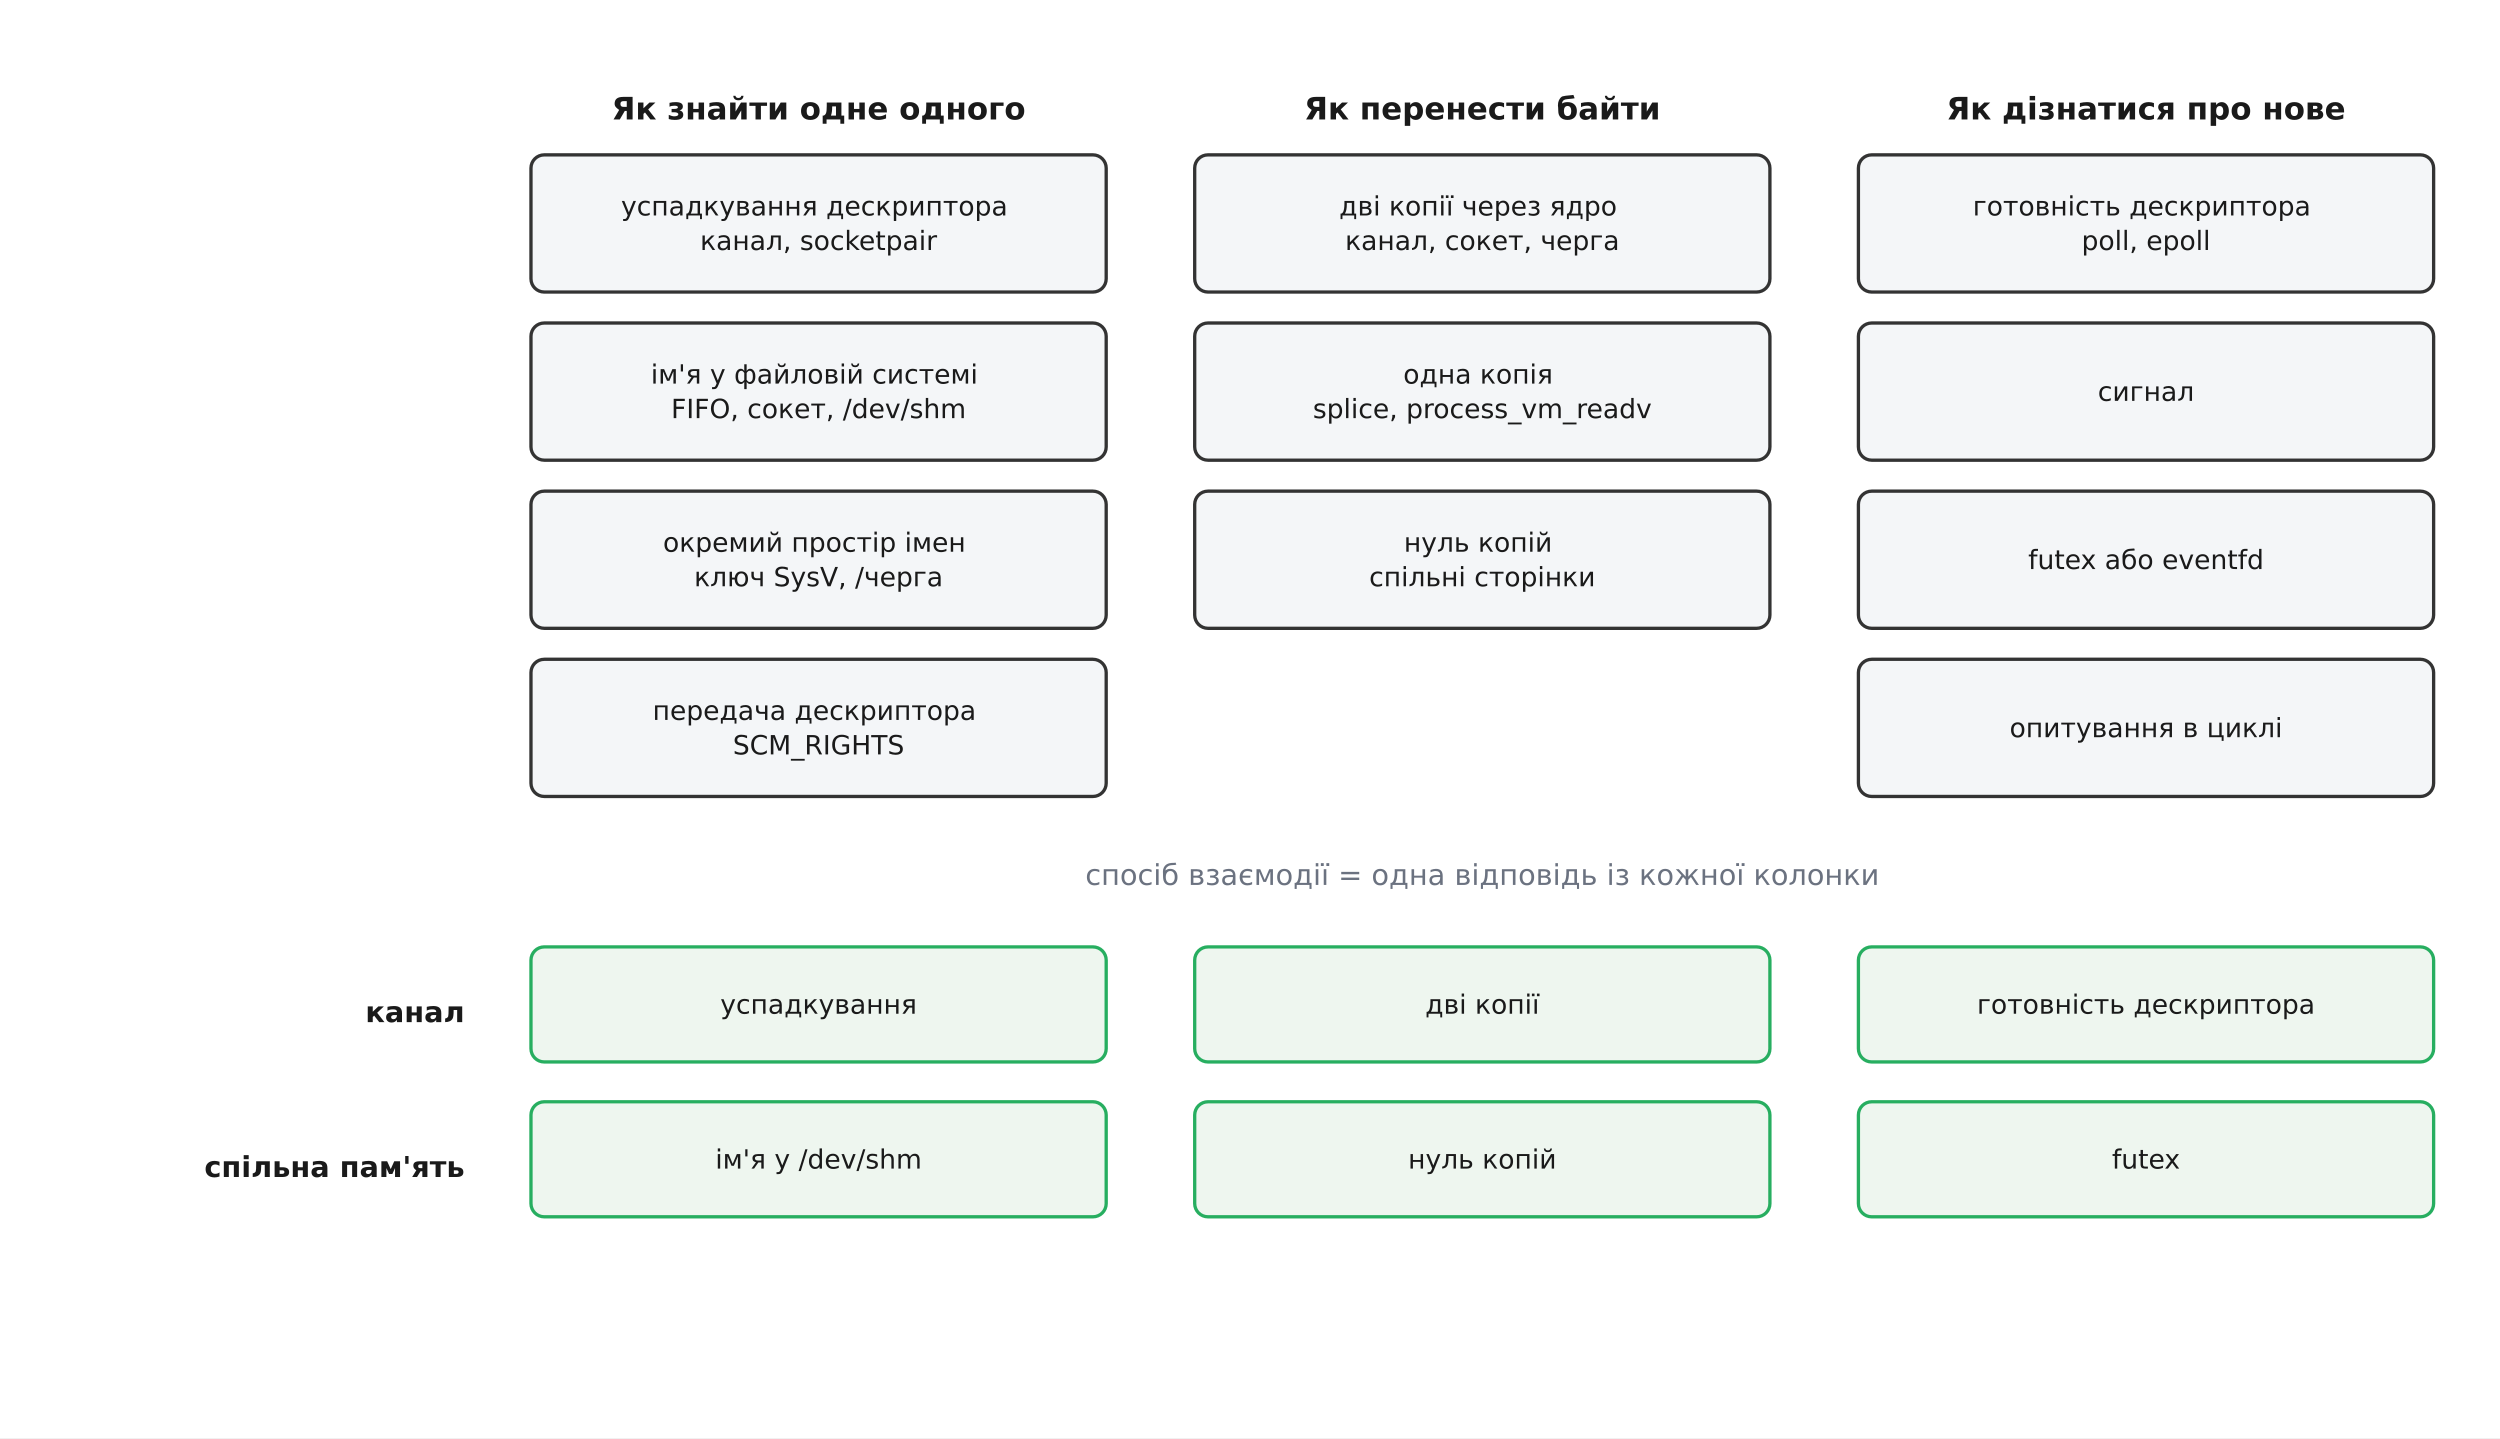
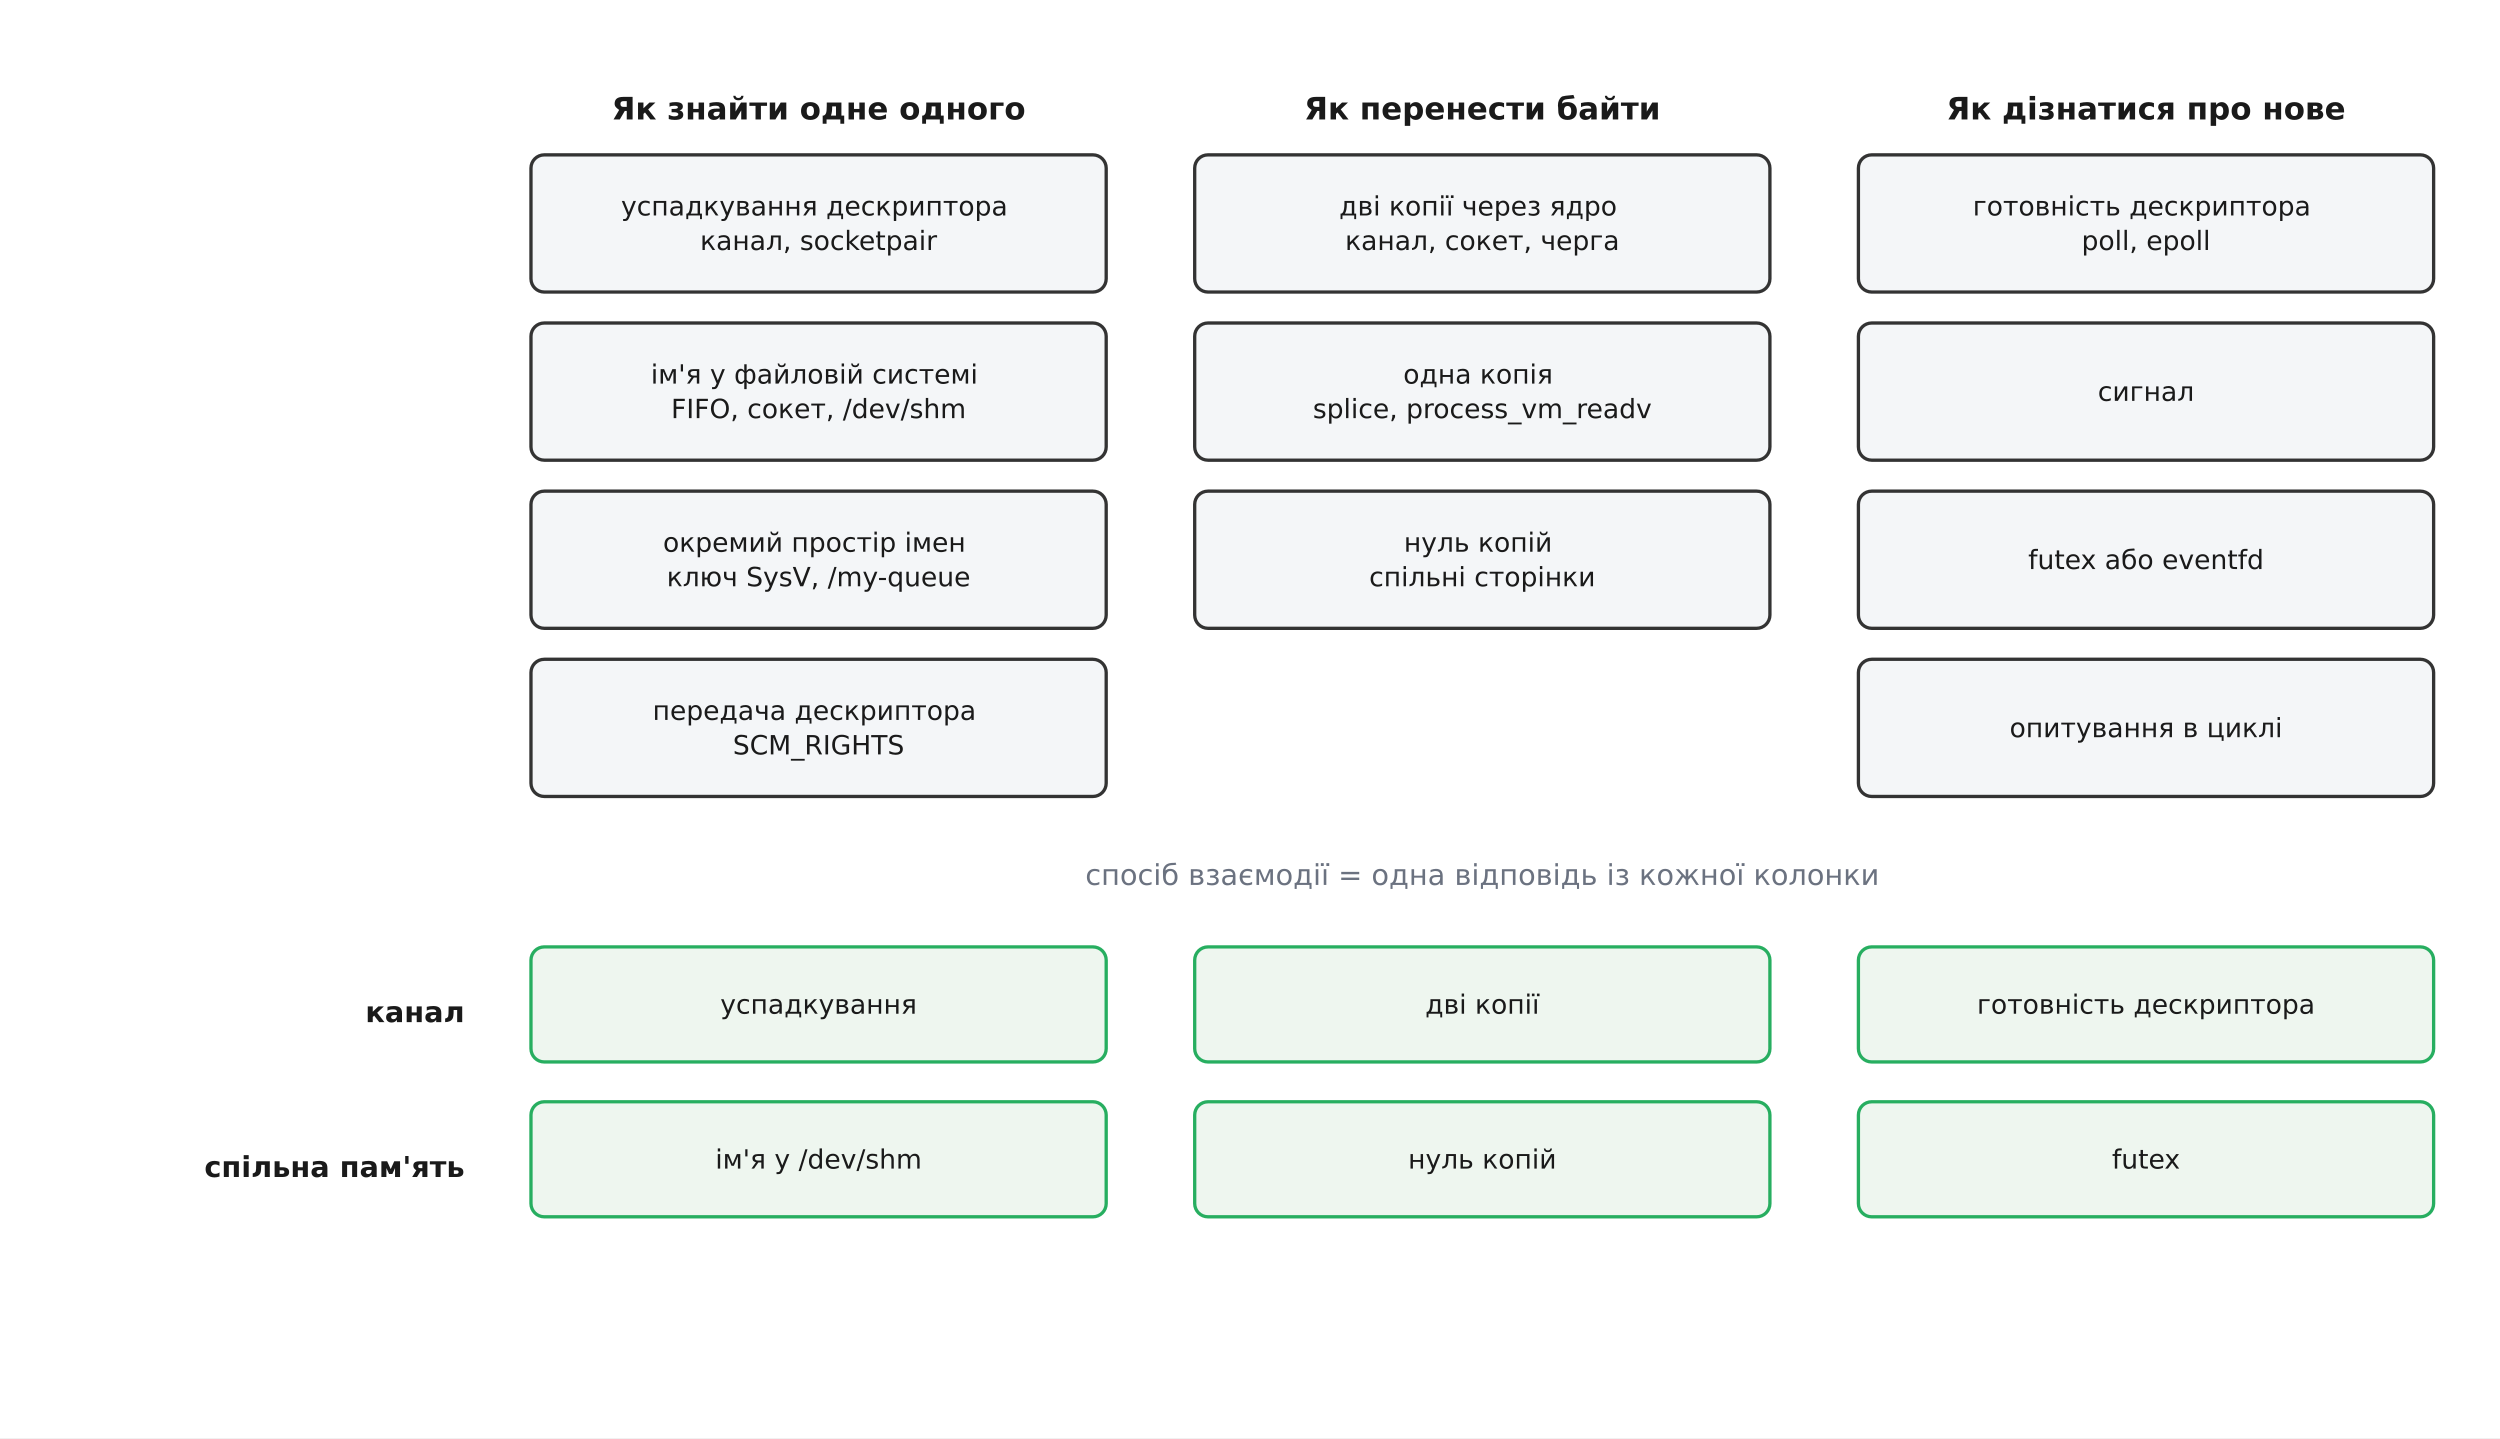
<svg xmlns="http://www.w3.org/2000/svg" viewBox="-10 -10 1130 650" font-family="'Segoe UI', 'DejaVu Sans', Arial, sans-serif">
  <rect x="-10" y="-10" width="1130" height="650" fill="#ffffff" />
  <defs>
    <marker id="arrow" viewBox="0 0 10 10" refX="9" refY="5" markerWidth="7" markerHeight="7" orient="auto-start-reverse">
      <path d="M0 0 L10 5 L0 10 z" fill="#333333" />
    </marker>
  </defs>
  <text x="360.0" y="44.0" font-family="'Segoe UI', 'DejaVu Sans', Arial, sans-serif" font-size="14" fill="#1a1a1a" text-anchor="middle" font-weight="700">Як знайти одне одного</text>
  <rect x="230.0" y="60.0" width="260.0" height="62.0" rx="6" fill="#f4f6f8" stroke="#333333" stroke-width="1.5" />
  <text x="360.0" y="87.4" font-family="'Segoe UI', 'DejaVu Sans', Arial, sans-serif" font-size="12" fill="#1a1a1a" text-anchor="middle">
    <tspan x="360.0" dy="0.0">успадкування дескриптора</tspan>
    <tspan x="360.0" dy="15.6">канал, socketpair</tspan>
  </text>
  <rect x="230.0" y="136.0" width="260.0" height="62.0" rx="6" fill="#f4f6f8" stroke="#333333" stroke-width="1.5" />
  <text x="360.0" y="163.4" font-family="'Segoe UI', 'DejaVu Sans', Arial, sans-serif" font-size="12" fill="#1a1a1a" text-anchor="middle">
    <tspan x="360.0" dy="0.0">ім'я у файловій системі</tspan>
    <tspan x="360.0" dy="15.6">FIFO, сокет, /dev/shm</tspan>
  </text>
  <rect x="230.0" y="212.0" width="260.0" height="62.0" rx="6" fill="#f4f6f8" stroke="#333333" stroke-width="1.5" />
  <text x="360.0" y="239.4" font-family="'Segoe UI', 'DejaVu Sans', Arial, sans-serif" font-size="12" fill="#1a1a1a" text-anchor="middle">
    <tspan x="360.0" dy="0.0">окремий простір імен</tspan>
-     <tspan x="360.0" dy="15.6">ключ SysV, /черга</tspan>
+     <tspan x="360.0" dy="15.6">ключ SysV, /my-queue</tspan>
  </text>
  <rect x="230.0" y="288.0" width="260.0" height="62.0" rx="6" fill="#f4f6f8" stroke="#333333" stroke-width="1.5" />
  <text x="360.0" y="315.4" font-family="'Segoe UI', 'DejaVu Sans', Arial, sans-serif" font-size="12" fill="#1a1a1a" text-anchor="middle">
    <tspan x="360.0" dy="0.0">передача дескриптора</tspan>
    <tspan x="360.0" dy="15.6">SCM_RIGHTS</tspan>
  </text>
  <text x="660.0" y="44.0" font-family="'Segoe UI', 'DejaVu Sans', Arial, sans-serif" font-size="14" fill="#1a1a1a" text-anchor="middle" font-weight="700">Як перенести байти</text>
  <rect x="530.0" y="60.0" width="260.0" height="62.0" rx="6" fill="#f4f6f8" stroke="#333333" stroke-width="1.5" />
  <text x="660.0" y="87.4" font-family="'Segoe UI', 'DejaVu Sans', Arial, sans-serif" font-size="12" fill="#1a1a1a" text-anchor="middle">
    <tspan x="660.0" dy="0.0">дві копії через ядро</tspan>
    <tspan x="660.0" dy="15.6">канал, сокет, черга</tspan>
  </text>
  <rect x="530.0" y="136.0" width="260.0" height="62.0" rx="6" fill="#f4f6f8" stroke="#333333" stroke-width="1.5" />
  <text x="660.0" y="163.4" font-family="'Segoe UI', 'DejaVu Sans', Arial, sans-serif" font-size="12" fill="#1a1a1a" text-anchor="middle">
    <tspan x="660.0" dy="0.0">одна копія</tspan>
    <tspan x="660.0" dy="15.6">splice, process_vm_readv</tspan>
  </text>
  <rect x="530.0" y="212.0" width="260.0" height="62.0" rx="6" fill="#f4f6f8" stroke="#333333" stroke-width="1.5" />
  <text x="660.0" y="239.4" font-family="'Segoe UI', 'DejaVu Sans', Arial, sans-serif" font-size="12" fill="#1a1a1a" text-anchor="middle">
    <tspan x="660.0" dy="0.0">нуль копій</tspan>
    <tspan x="660.0" dy="15.6">спільні сторінки</tspan>
  </text>
  <text x="960.0" y="44.0" font-family="'Segoe UI', 'DejaVu Sans', Arial, sans-serif" font-size="14" fill="#1a1a1a" text-anchor="middle" font-weight="700">Як дізнатися про нове</text>
  <rect x="830.0" y="60.0" width="260.0" height="62.0" rx="6" fill="#f4f6f8" stroke="#333333" stroke-width="1.5" />
  <text x="960.0" y="87.4" font-family="'Segoe UI', 'DejaVu Sans', Arial, sans-serif" font-size="12" fill="#1a1a1a" text-anchor="middle">
    <tspan x="960.0" dy="0.0">готовність дескриптора</tspan>
    <tspan x="960.0" dy="15.6">poll, epoll</tspan>
  </text>
  <rect x="830.0" y="136.0" width="260.0" height="62.0" rx="6" fill="#f4f6f8" stroke="#333333" stroke-width="1.5" />
  <text x="960.0" y="171.2" font-family="'Segoe UI', 'DejaVu Sans', Arial, sans-serif" font-size="12" fill="#1a1a1a" text-anchor="middle">
    <tspan x="960.0" dy="0.0">сигнал</tspan>
  </text>
  <rect x="830.0" y="212.0" width="260.0" height="62.0" rx="6" fill="#f4f6f8" stroke="#333333" stroke-width="1.5" />
  <text x="960.0" y="247.2" font-family="'Segoe UI', 'DejaVu Sans', Arial, sans-serif" font-size="12" fill="#1a1a1a" text-anchor="middle">
    <tspan x="960.0" dy="0.0">futex або eventfd</tspan>
  </text>
  <rect x="830.0" y="288.0" width="260.0" height="62.0" rx="6" fill="#f4f6f8" stroke="#333333" stroke-width="1.5" />
  <text x="960.0" y="323.2" font-family="'Segoe UI', 'DejaVu Sans', Arial, sans-serif" font-size="12" fill="#1a1a1a" text-anchor="middle">
    <tspan x="960.0" dy="0.0">опитування в циклі</tspan>
  </text>
  <text x="660.0" y="390.0" font-family="'Segoe UI', 'DejaVu Sans', Arial, sans-serif" font-size="13" fill="#6b7280" text-anchor="middle">спосіб взаємодії = одна відповідь із кожної колонки</text>
  <text x="200.0" y="452.0" font-family="'Segoe UI', 'DejaVu Sans', Arial, sans-serif" font-size="13" fill="#1a1a1a" text-anchor="end" font-weight="700">канал</text>
  <rect x="230.0" y="418.0" width="260.0" height="52.0" rx="6" fill="#eef6ef" stroke="#27ae60" stroke-width="1.5" />
  <text x="360.0" y="448.2" font-family="'Segoe UI', 'DejaVu Sans', Arial, sans-serif" font-size="12" fill="#1a1a1a" text-anchor="middle">
    <tspan x="360.0" dy="0.0">успадкування</tspan>
  </text>
  <rect x="530.0" y="418.0" width="260.0" height="52.0" rx="6" fill="#eef6ef" stroke="#27ae60" stroke-width="1.5" />
  <text x="660.0" y="448.2" font-family="'Segoe UI', 'DejaVu Sans', Arial, sans-serif" font-size="12" fill="#1a1a1a" text-anchor="middle">
    <tspan x="660.0" dy="0.0">дві копії</tspan>
  </text>
  <rect x="830.0" y="418.0" width="260.0" height="52.0" rx="6" fill="#eef6ef" stroke="#27ae60" stroke-width="1.5" />
  <text x="960.0" y="448.2" font-family="'Segoe UI', 'DejaVu Sans', Arial, sans-serif" font-size="12" fill="#1a1a1a" text-anchor="middle">
    <tspan x="960.0" dy="0.0">готовність дескриптора</tspan>
  </text>
  <text x="200.0" y="522.0" font-family="'Segoe UI', 'DejaVu Sans', Arial, sans-serif" font-size="13" fill="#1a1a1a" text-anchor="end" font-weight="700">спільна пам'ять</text>
  <rect x="230.0" y="488.0" width="260.0" height="52.0" rx="6" fill="#eef6ef" stroke="#27ae60" stroke-width="1.5" />
  <text x="360.0" y="518.2" font-family="'Segoe UI', 'DejaVu Sans', Arial, sans-serif" font-size="12" fill="#1a1a1a" text-anchor="middle">
    <tspan x="360.0" dy="0.0">ім'я у /dev/shm</tspan>
  </text>
  <rect x="530.0" y="488.0" width="260.0" height="52.0" rx="6" fill="#eef6ef" stroke="#27ae60" stroke-width="1.5" />
  <text x="660.0" y="518.2" font-family="'Segoe UI', 'DejaVu Sans', Arial, sans-serif" font-size="12" fill="#1a1a1a" text-anchor="middle">
    <tspan x="660.0" dy="0.0">нуль копій</tspan>
  </text>
  <rect x="830.0" y="488.0" width="260.0" height="52.0" rx="6" fill="#eef6ef" stroke="#27ae60" stroke-width="1.5" />
  <text x="960.0" y="518.2" font-family="'Segoe UI', 'DejaVu Sans', Arial, sans-serif" font-size="12" fill="#1a1a1a" text-anchor="middle">
    <tspan x="960.0" dy="0.0">futex</tspan>
  </text>
</svg>
